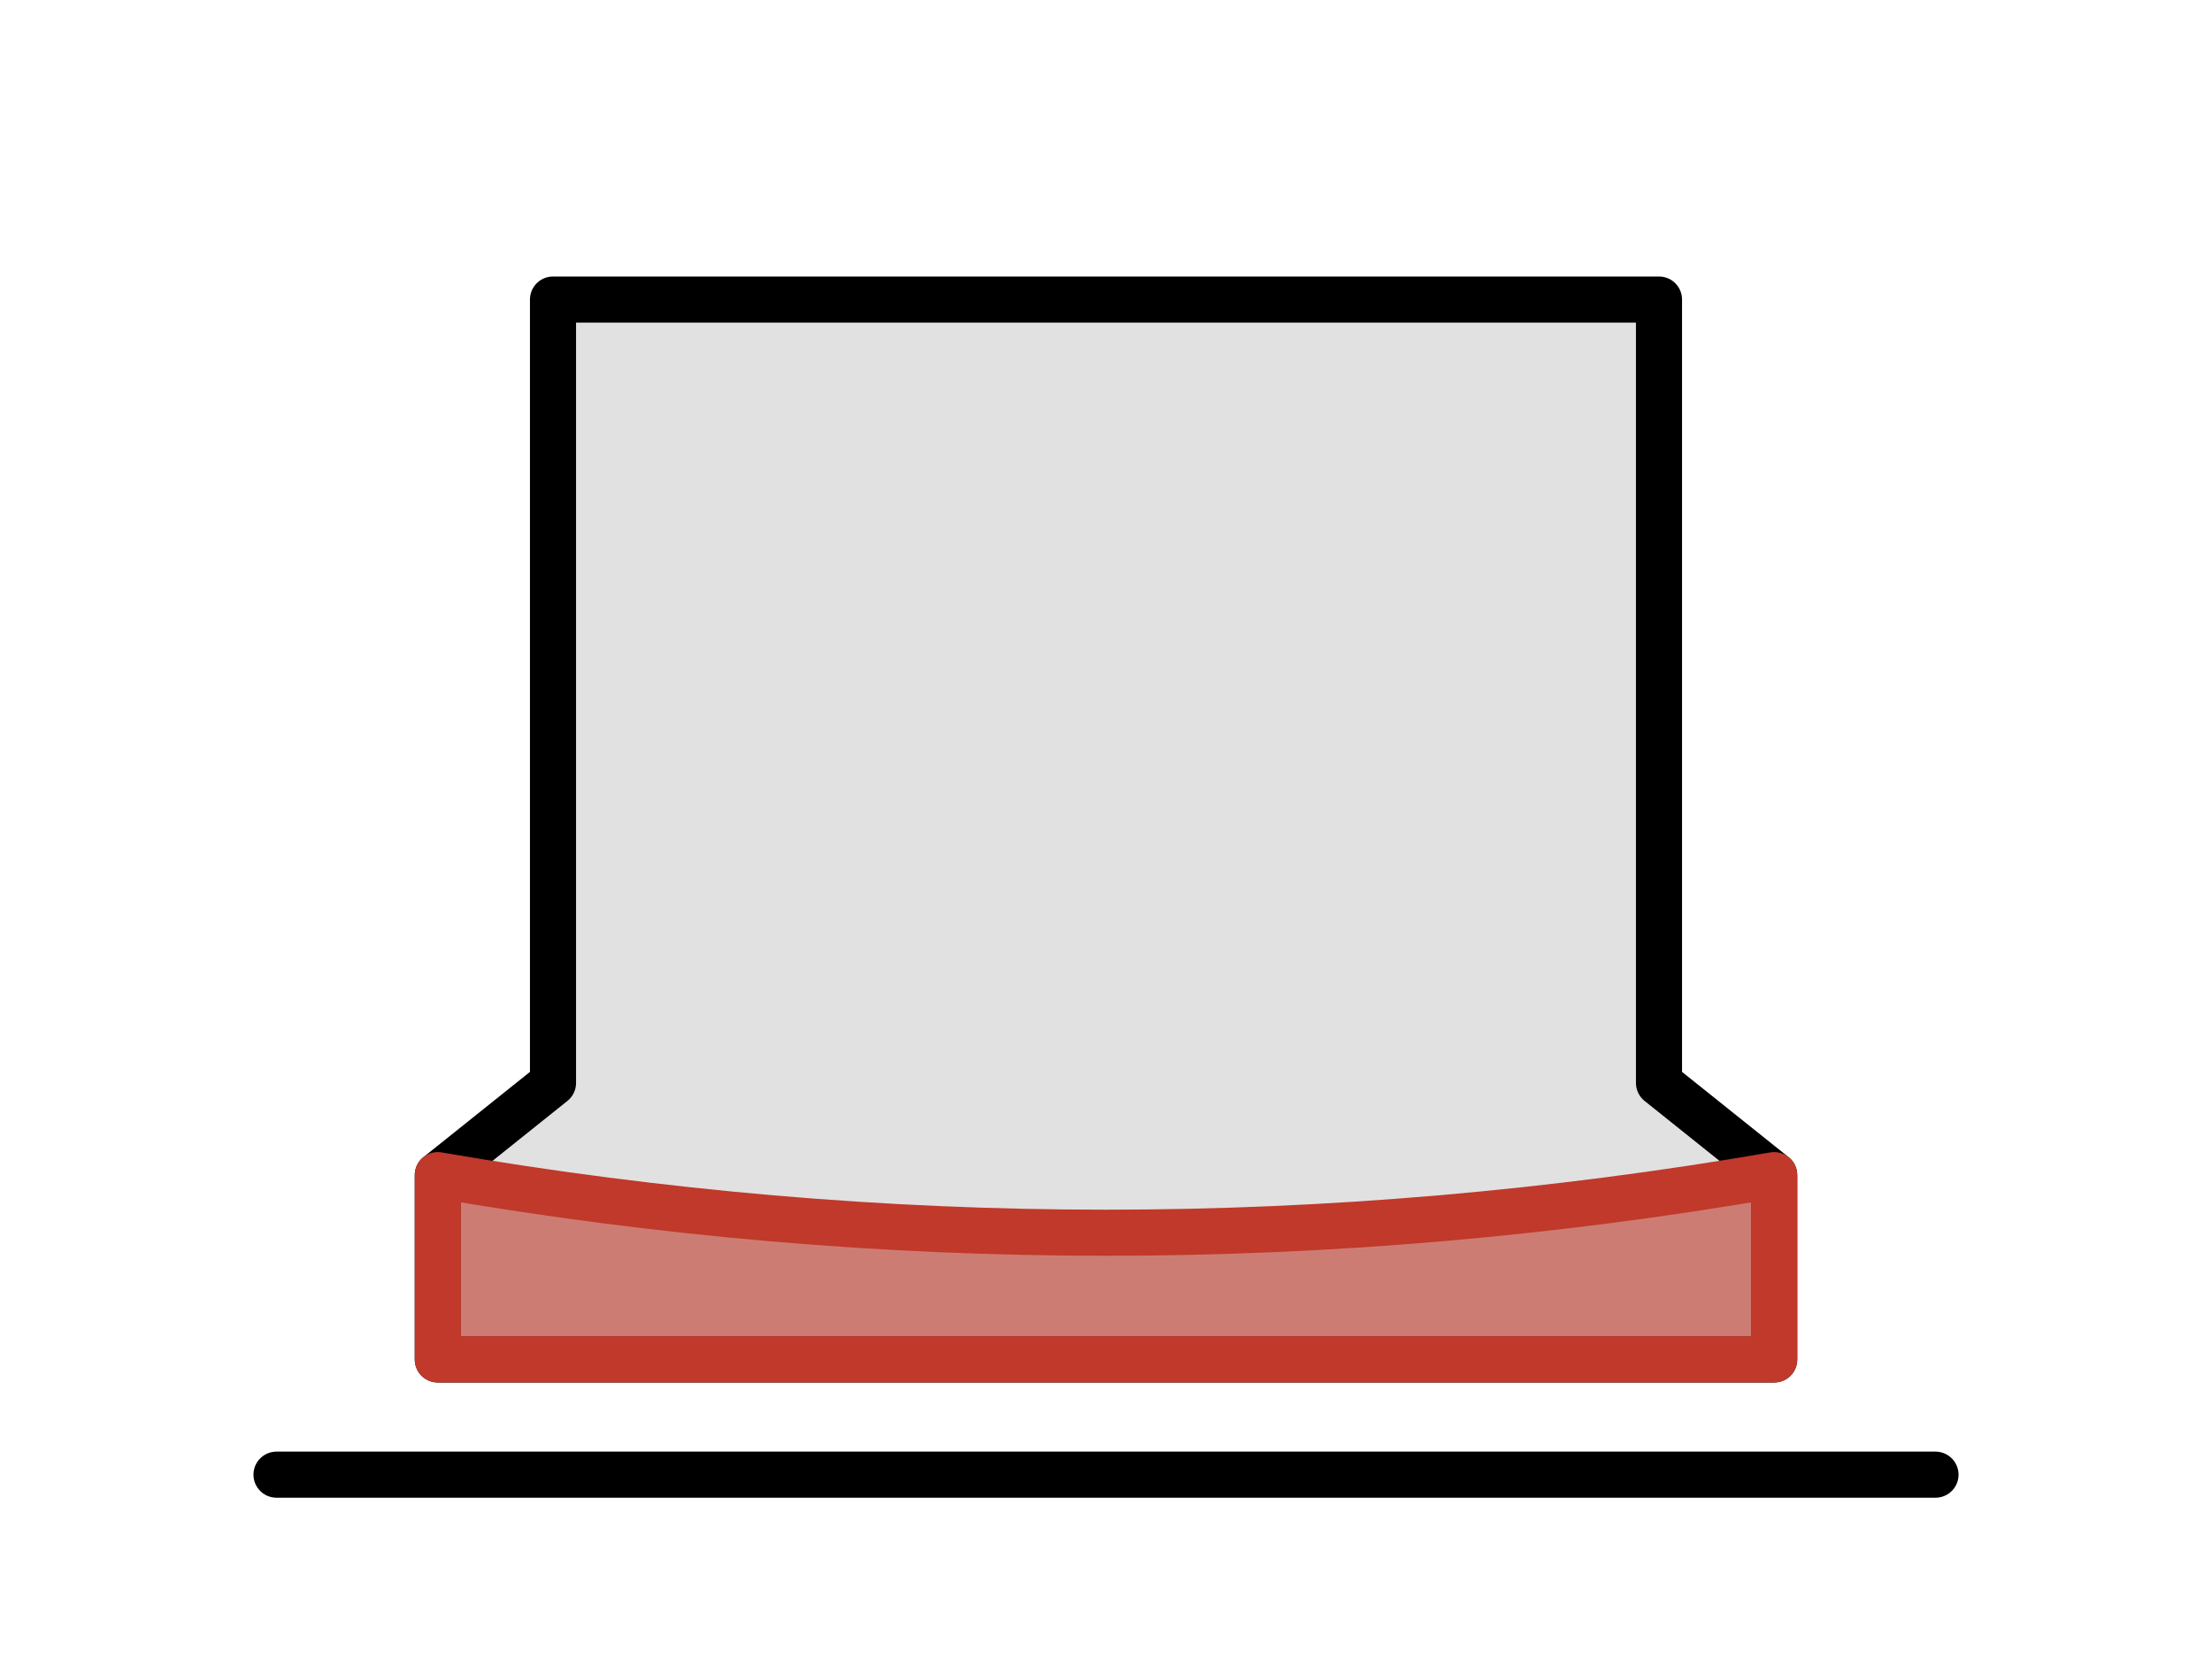
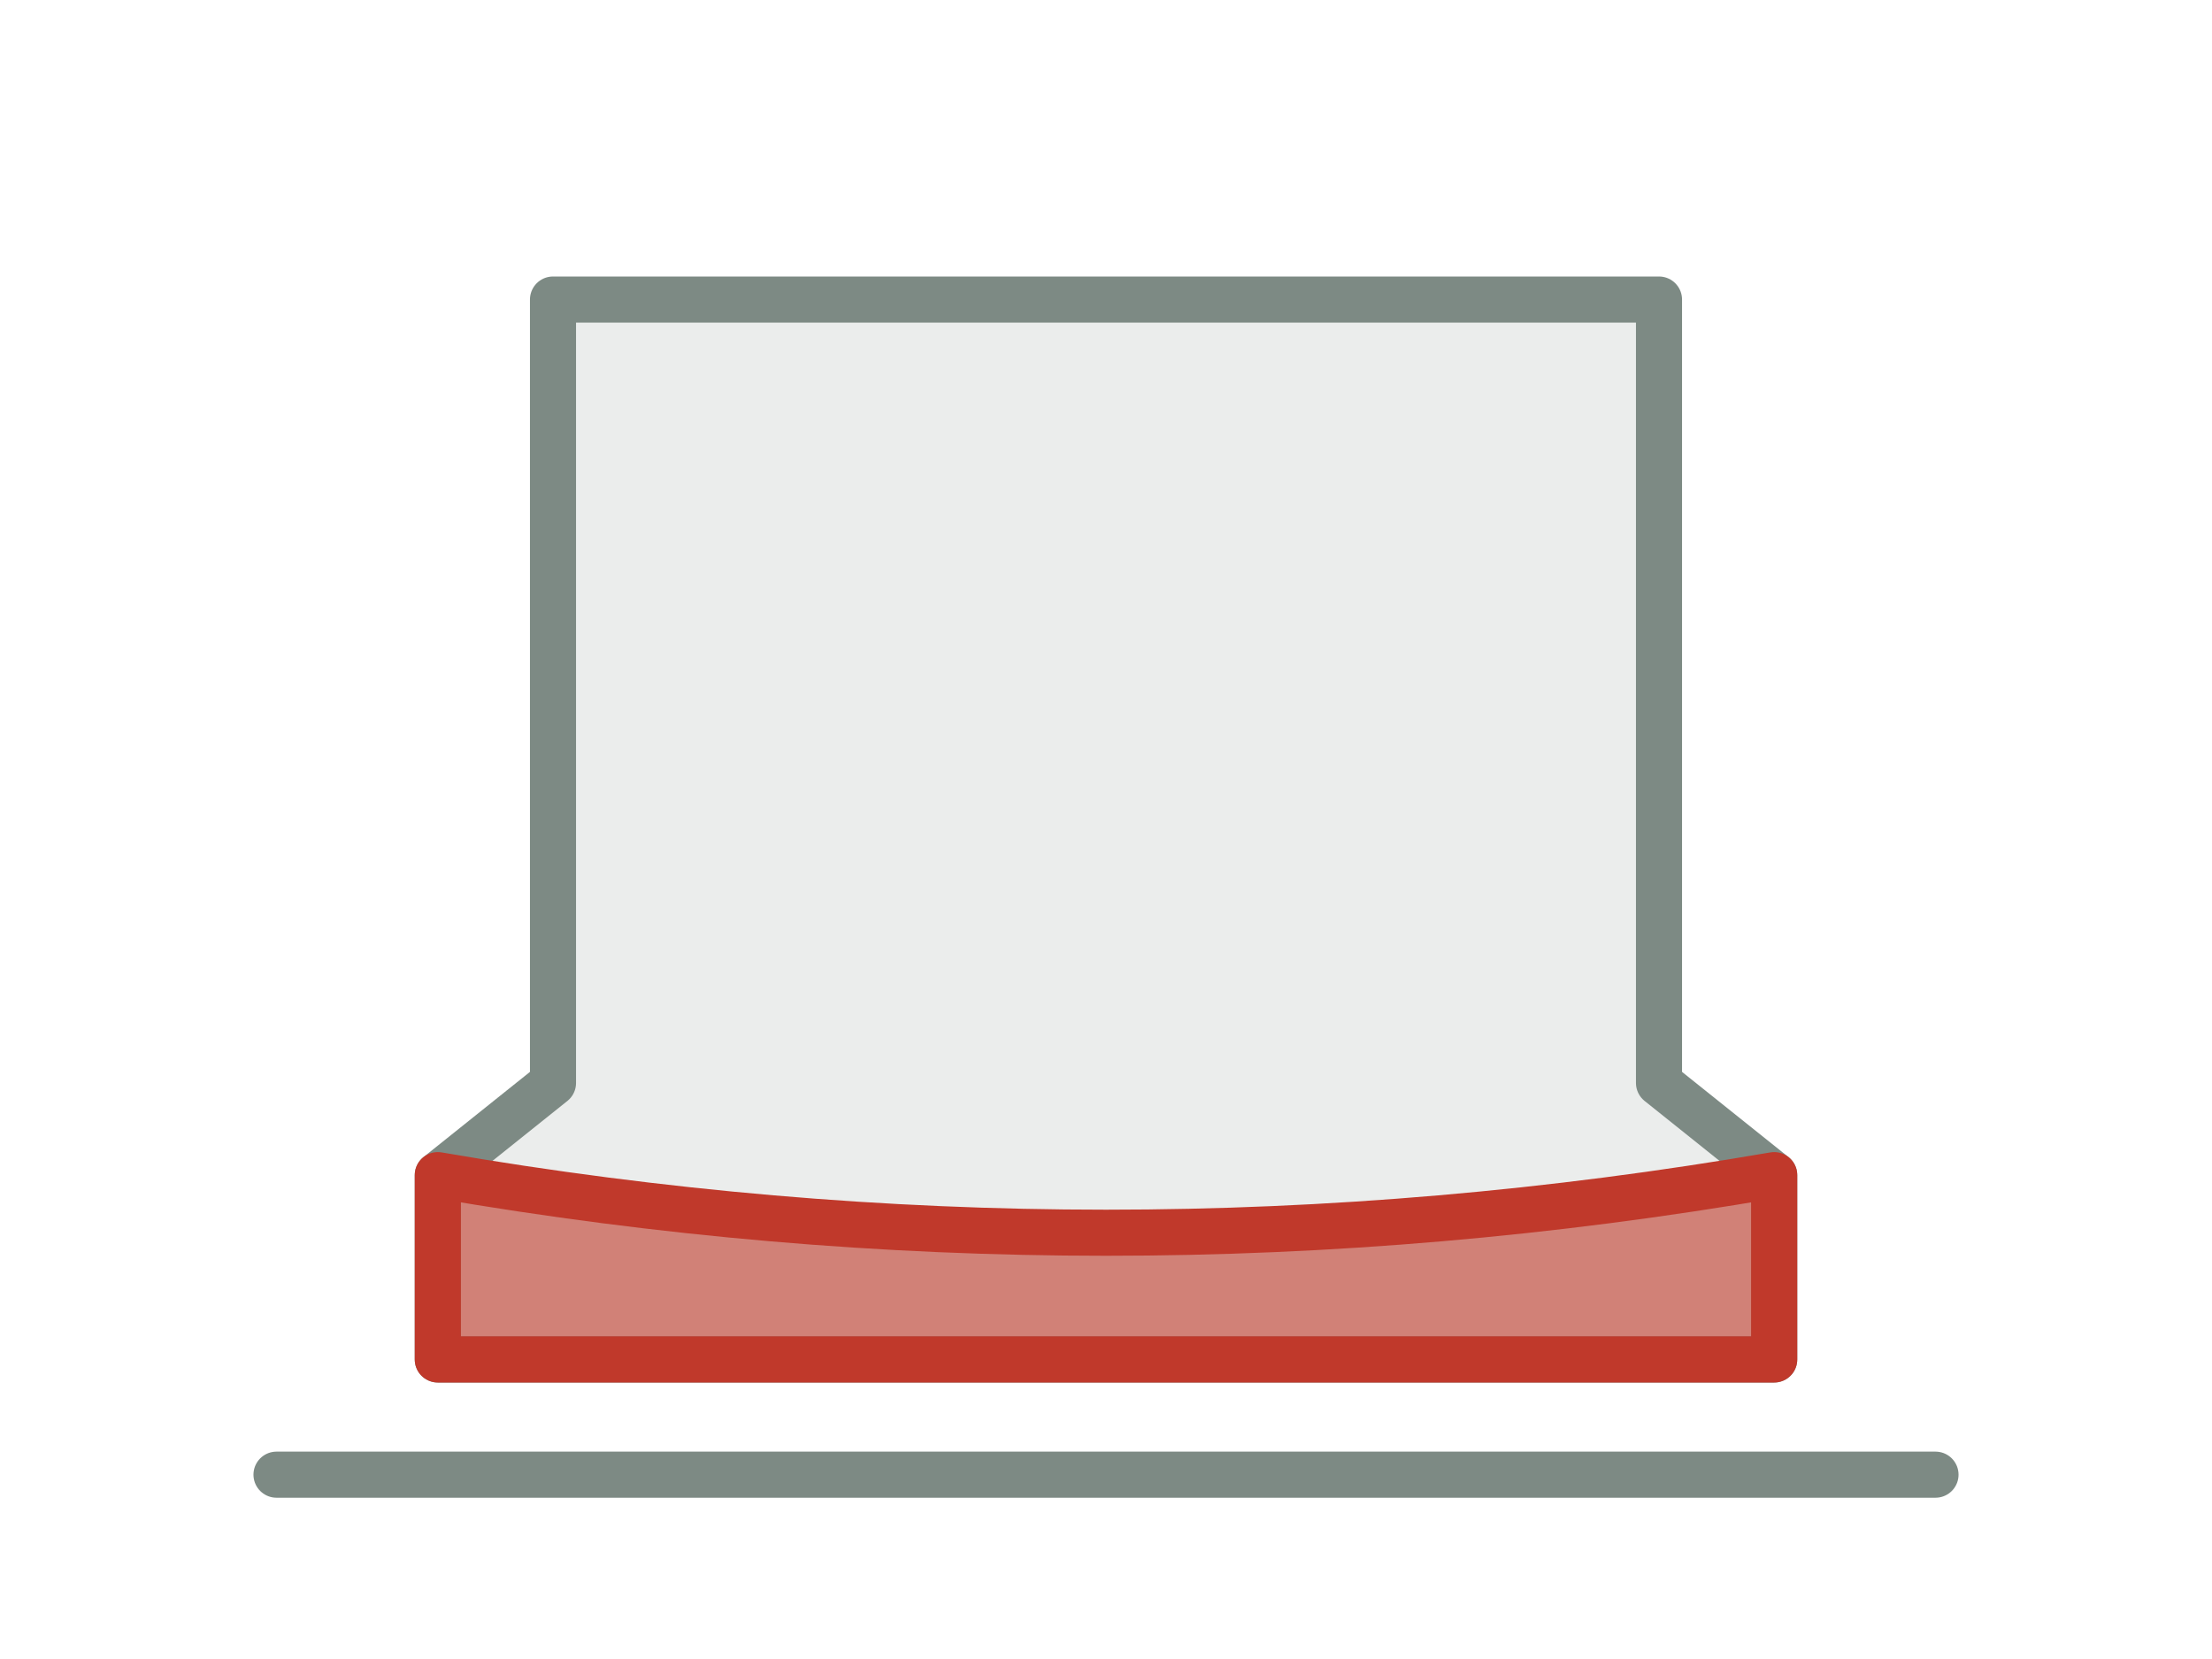
<svg xmlns="http://www.w3.org/2000/svg" viewBox="0 0 96 72" role="img">
-   <path d="M24 13h48v34l5 4v8H19v-8l5-4z" fill="currentColor" fill-opacity="0.12" stroke="currentColor" stroke-width="2" stroke-linejoin="round" />
+   <path d="M24 13h48v34l5 4v8H19v-8l5-4z" fill="#7d8a84" fill-opacity="0.15" stroke="#7d8a84" stroke-width="2" stroke-linejoin="round" />
  <path d="M19 51q29 5 58 0v8H19z" fill="#c0392b" fill-opacity="0.6" stroke="#c0392b" stroke-width="2" stroke-linejoin="round" />
-   <path d="M12 64h72" stroke="currentColor" stroke-width="2" stroke-linecap="round" />
+   <path d="M12 64h72" stroke="#7d8a84" stroke-width="2" stroke-linecap="round" />
</svg>
